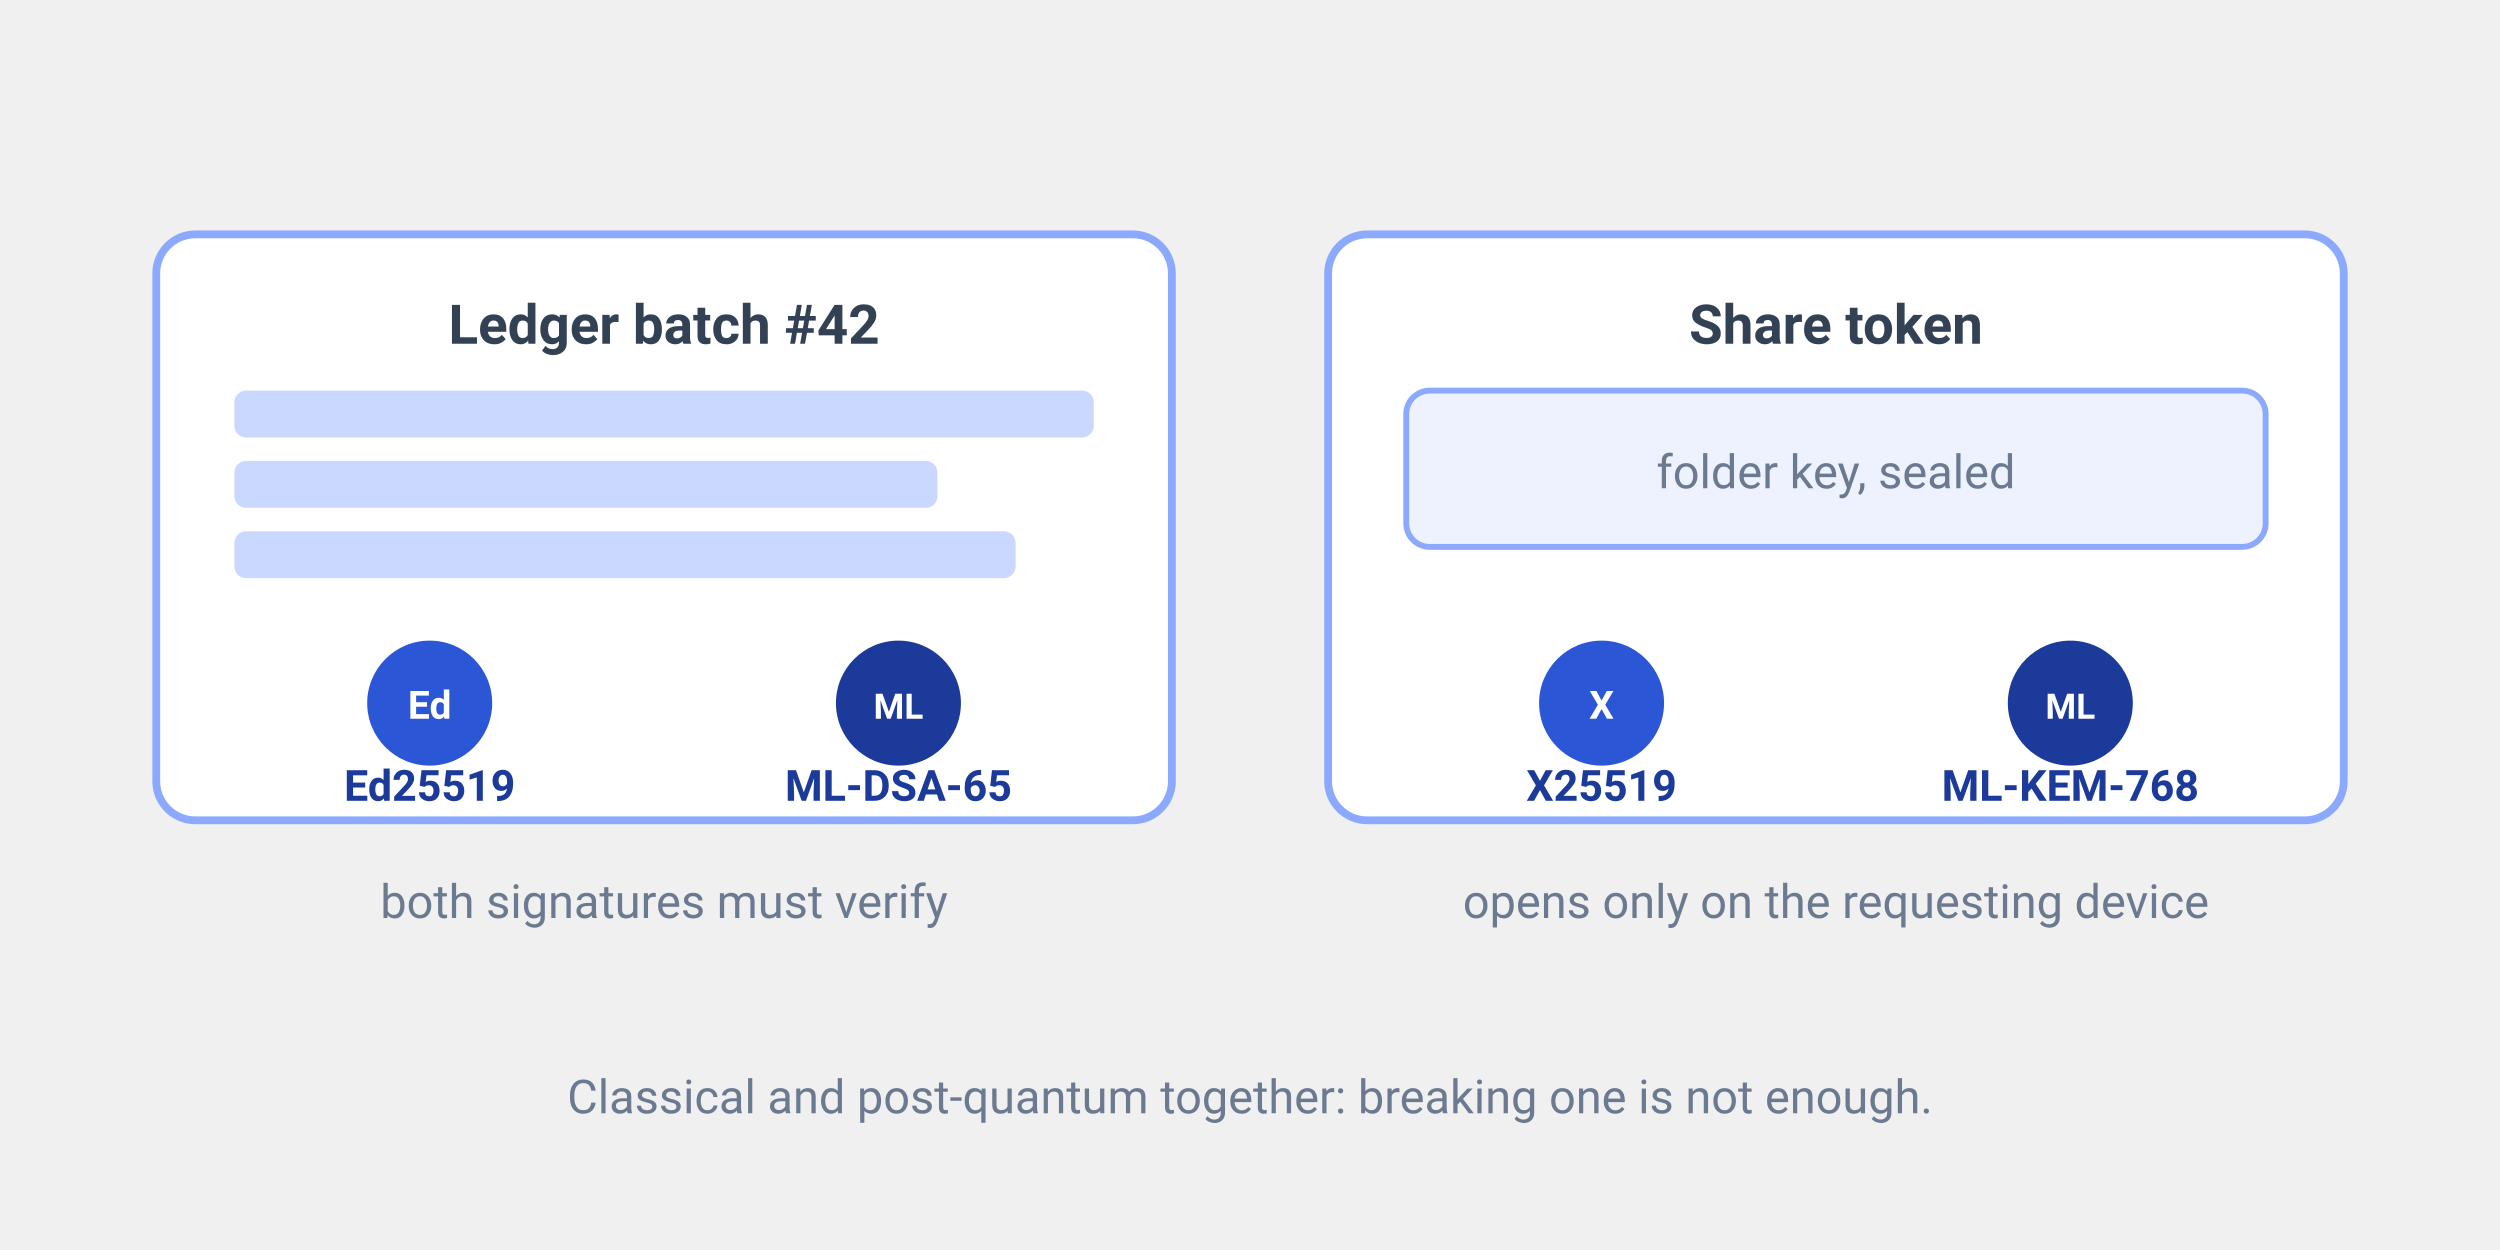
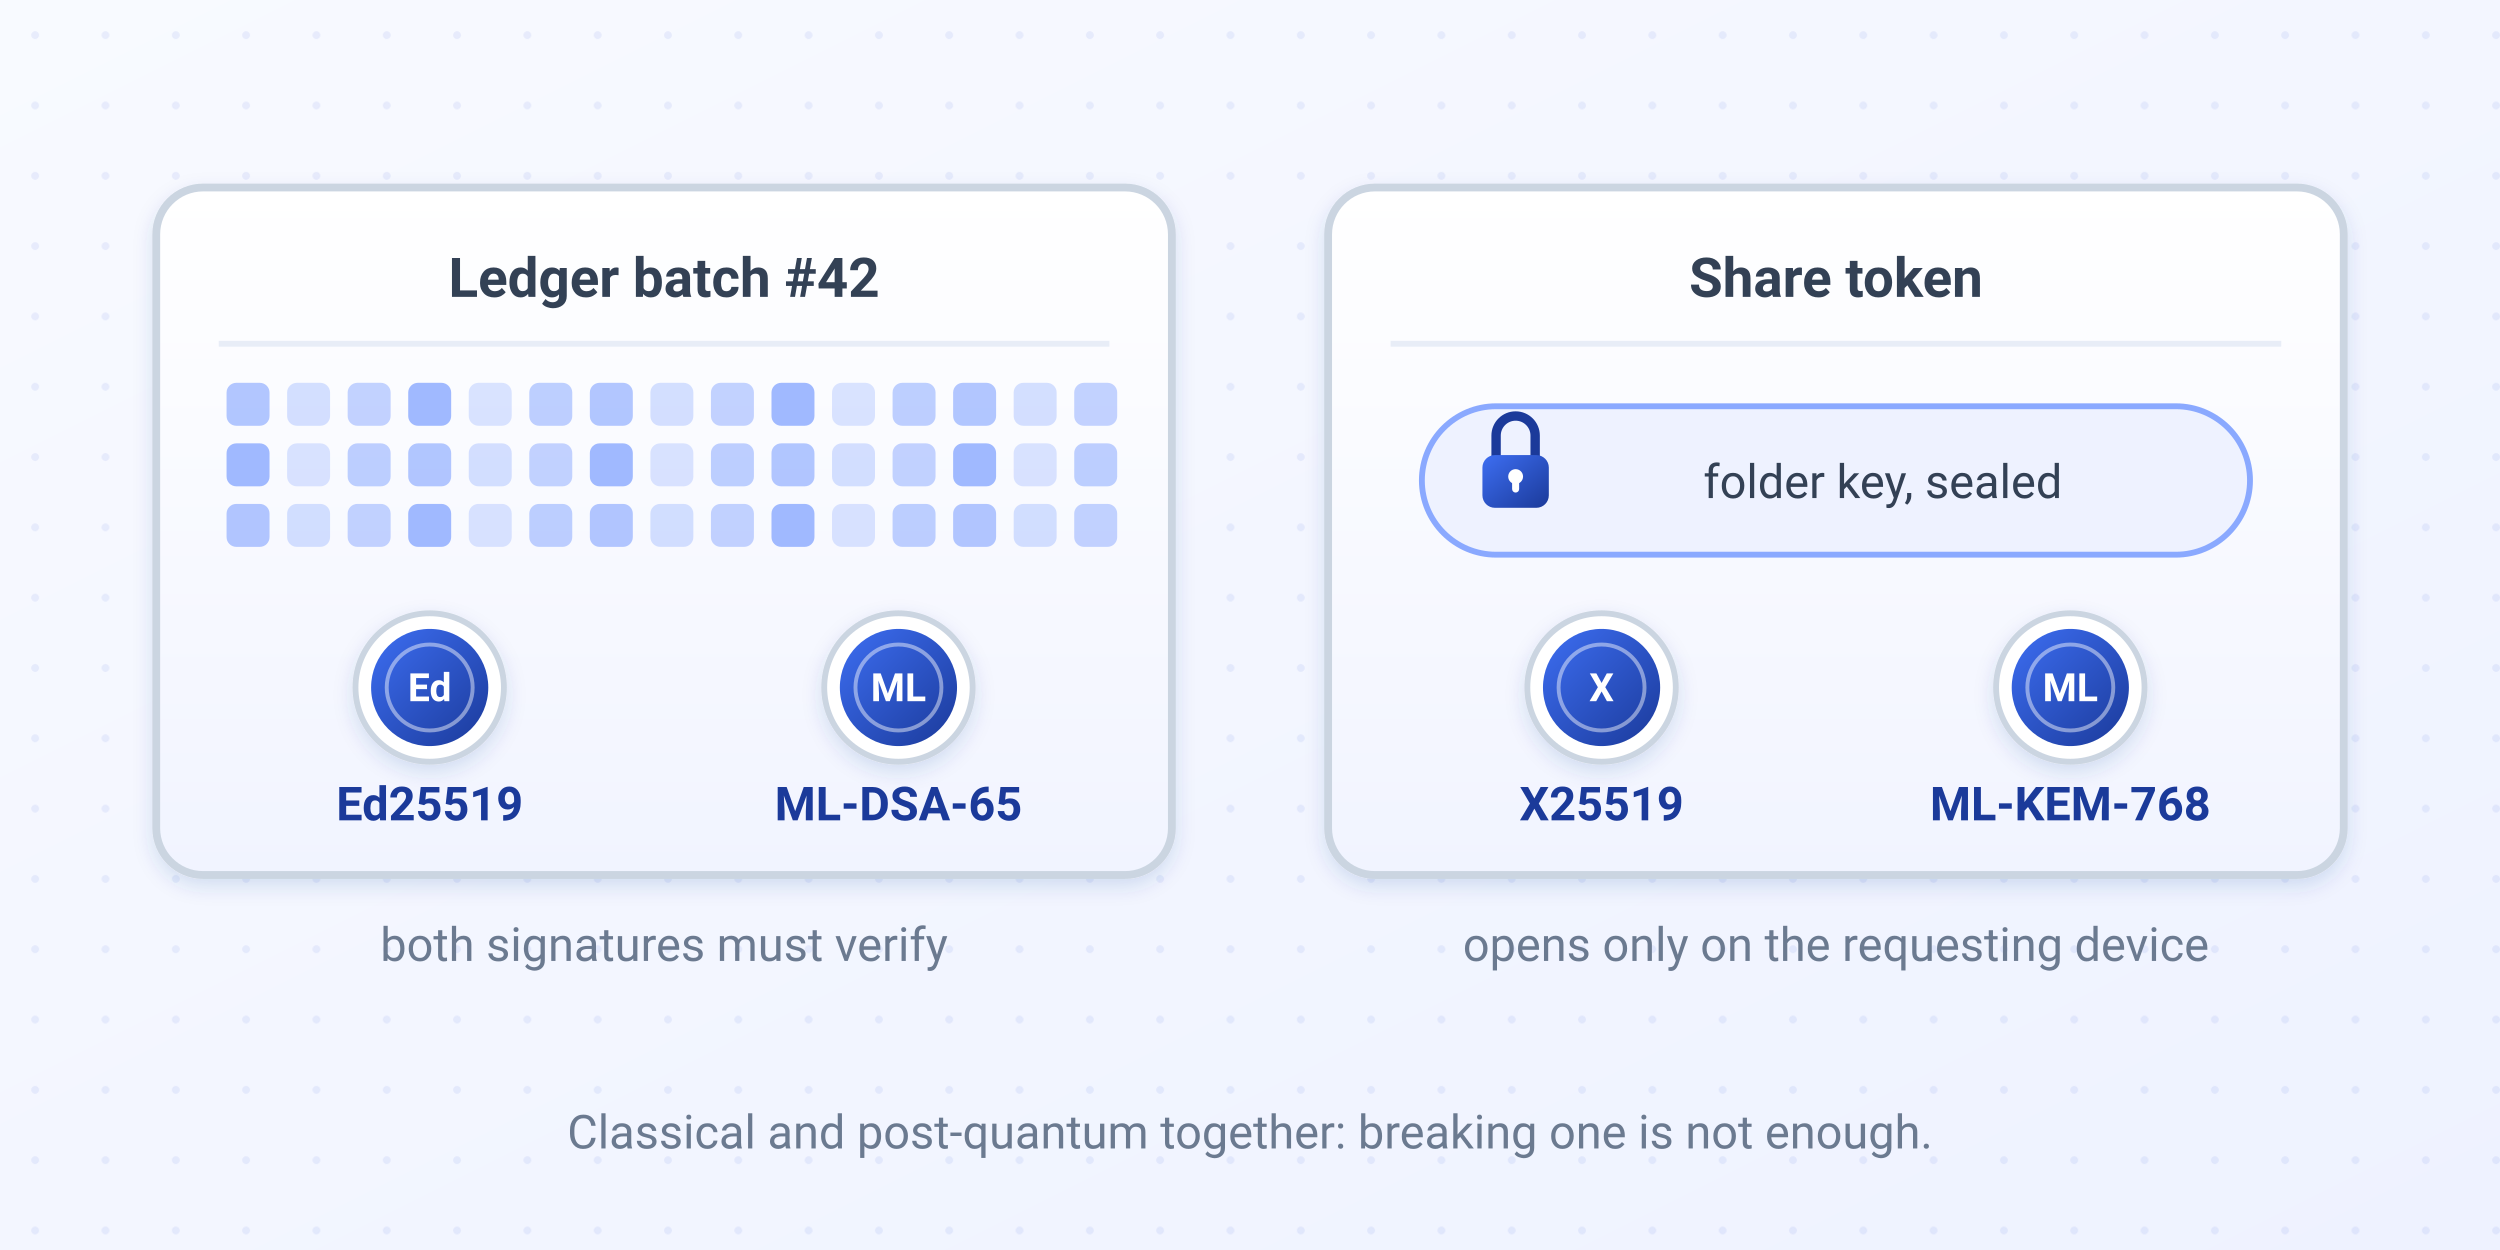
<svg xmlns="http://www.w3.org/2000/svg" viewBox="0 0 640 320" width="640" height="320" role="img" aria-label="A ledger batch with two seals, Ed25519 and ML-DSA-65, and a share token sealed with X25519 and ML-KEM-768">
-   <style>text{font-family:system-ui, -apple-system, 'Segoe UI', Roboto, Helvetica, Arial, sans-serif} .t{font-size:14px;font-weight:600;fill:#334155} .s{font-size:12px;fill:#6b7a90} .k{font-size:11px;font-weight:600;fill:#1b3a9a}</style>
-   <rect x="40" y="60" width="260" height="150" rx="10" fill="#fff" stroke="#8aa9ff" stroke-width="2" />
-   <text x="170" y="88" text-anchor="middle" class="t">Ledger batch #42</text>
-   <rect x="60" y="100" width="220" height="12" rx="3" fill="#8aa9ff" fill-opacity="0.45" />
-   <rect x="60" y="118" width="180" height="12" rx="3" fill="#8aa9ff" fill-opacity="0.45" />
-   <rect x="60" y="136" width="200" height="12" rx="3" fill="#8aa9ff" fill-opacity="0.45" />
-   <circle cx="110" cy="180" r="16" fill="#2b57d6" />
-   <text x="110" y="184" text-anchor="middle" fill="#fff" style="font-size:10px;font-weight:700">Ed</text>
-   <text x="110" y="205" text-anchor="middle" class="k">Ed25519</text>
-   <circle cx="230" cy="180" r="16" fill="#1b3a9a" />
-   <text x="230" y="184" text-anchor="middle" fill="#fff" style="font-size:9px;font-weight:700">ML</text>
-   <text x="230" y="205" text-anchor="middle" class="k">ML-DSA-65</text>
-   <text x="170" y="235" text-anchor="middle" class="s">both signatures must verify</text>
-   <rect x="340" y="60" width="260" height="150" rx="10" fill="#fff" stroke="#8aa9ff" stroke-width="2" />
-   <text x="470" y="88" text-anchor="middle" class="t">Share token</text>
-   <rect x="360" y="100" width="220" height="40" rx="6" fill="#eef2ff" stroke="#8aa9ff" stroke-width="1.5" />
-   <text x="470" y="125" text-anchor="middle" class="s">folder key, sealed</text>
-   <circle cx="410" cy="180" r="16" fill="#2b57d6" />
-   <text x="410" y="184" text-anchor="middle" fill="#fff" style="font-size:10px;font-weight:700">X</text>
-   <text x="410" y="205" text-anchor="middle" class="k">X25519</text>
-   <circle cx="530" cy="180" r="16" fill="#1b3a9a" />
-   <text x="530" y="184" text-anchor="middle" fill="#fff" style="font-size:9px;font-weight:700">ML</text>
-   <text x="530" y="205" text-anchor="middle" class="k">ML-KEM-768</text>
-   <text x="470" y="235" text-anchor="middle" class="s">opens only on the requesting device</text>
-   <text x="320" y="285" text-anchor="middle" class="s">Classical and post-quantum together: breaking one is not enough.</text>
+   <defs>
+     <linearGradient id="bg" x1="0" y1="0" x2="1" y2="1">
+       <stop offset="0" stop-color="#f8faff" />
+       <stop offset="1" stop-color="#eef2ff" />
+     </linearGradient>
+     <pattern id="dots" width="18" height="18" patternUnits="userSpaceOnUse">
+       <circle cx="9" cy="9" r="1" fill="#2b57d6" fill-opacity=".08" />
+     </pattern>
+     <linearGradient id="pg" x1="0" y1="0" x2="1" y2="1">
+       <stop offset="0" stop-color="#3d6ef2" />
+       <stop offset="1" stop-color="#1b3a9a" />
+     </linearGradient>
+     <linearGradient id="wg" x1="0" y1="0" x2="0" y2="1">
+       <stop offset="0" stop-color="#ffffff" />
+       <stop offset="1" stop-color="#f1f4ff" />
+     </linearGradient>
+     <linearGradient id="sg" x1="0" y1="0" x2="1" y2="1">
+       <stop offset="0" stop-color="#f7f9ff" />
+       <stop offset="1" stop-color="#dbe4ff" />
+     </linearGradient>
+     <linearGradient id="dg" x1="0" y1="0" x2="0" y2="1">
+       <stop offset="0" stop-color="#4b5a73" />
+       <stop offset="1" stop-color="#1f2a3d" />
+     </linearGradient>
+     <filter id="sh" x="-20%" y="-20%" width="140%" height="160%">
+       <feDropShadow dx="0" dy="2" stdDeviation="2.5" flood-color="#1b3a9a" flood-opacity=".14" />
+     </filter>
+     <marker id="ah" viewBox="0 0 10 10" refX="8" refY="5" markerWidth="6" markerHeight="6" orient="auto-start-reverse">
+       <path d="M0 1 L9 5 L0 9 z" fill="#8aa9ff" />
+     </marker>
+     <marker id="ahp" viewBox="0 0 10 10" refX="8" refY="5" markerWidth="6" markerHeight="6" orient="auto-start-reverse">
+       <path d="M0 1 L9 5 L0 9 z" fill="#2b57d6" />
+     </marker>
+     <g id="lock">
+       <path d="M-5 -1 V-6.5 a5 5 0 0 1 10 0 V-1" fill="none" stroke="#1b3a9a" stroke-width="2.4" stroke-linecap="round" />
+       <rect x="-8.5" y="-1.5" width="17" height="13.5" rx="3.2" fill="url(#pg)" />
+       <circle cy="4" r="1.9" fill="#fff" />
+       <rect x="-.9" y="4.5" width="1.8" height="3.6" rx=".9" fill="#fff" />
+     </g>
+     <g id="seal">
+       <circle r="19" fill="#fff" stroke="#cbd5e1" stroke-width="1.5" filter="url(#sh)" />
+       <circle r="15" fill="url(#pg)" />
+       <circle r="11" fill="none" stroke="#fff" stroke-opacity=".45" stroke-width="1" />
+     </g>
+   </defs>
+   <style>text{font-family:system-ui,-apple-system,'Segoe UI',Roboto,Helvetica,Arial,sans-serif}.t{font-size:14px;font-weight:600;fill:#334155}.s{font-size:12px;fill:#6b7a90}.n{font-size:12px;fill:#334155}.w{font-size:12px;font-weight:600;fill:#fff}.d{stroke:#8aa9ff;stroke-width:2;stroke-dasharray:6 5;fill:none;stroke-linecap:round;marker-end:url(#ah)}.dd{stroke:#8aa9ff;stroke-width:2;stroke-dasharray:6 5;fill:none;stroke-linecap:round;marker-end:url(#ah);marker-start:url(#ah)}.l{stroke:#2b57d6;stroke-width:2;fill:none;stroke-linecap:round;marker-end:url(#ahp);marker-start:url(#ahp)}.tr{stroke:#cbd5e1;stroke-width:2;stroke-dasharray:7 6;fill:none;stroke-linecap:round}.m{text-anchor:middle}.e{text-anchor:end}</style>
+   <rect width="640" height="320" fill="url(#bg)" />
+   <rect width="640" height="320" fill="url(#dots)" />
+   <rect x="40" y="48" width="260" height="176" rx="12" fill="url(#wg)" stroke="#cbd5e1" stroke-width="2" filter="url(#sh)" />
+   <text x="170" y="76" class="t m">Ledger batch #42</text>
+   <path d="M56 88 H284" stroke="#e8edf7" stroke-width="1.5" />
+   <rect x="58.0" y="98.0" width="11" height="11" rx="2.5" fill="#8aa9ff" fill-opacity=".65" />
+   <rect x="73.5" y="98.0" width="11" height="11" rx="2.5" fill="#8aa9ff" fill-opacity=".35" />
+   <rect x="89.0" y="98.0" width="11" height="11" rx="2.5" fill="#8aa9ff" fill-opacity=".5" />
+   <rect x="104.5" y="98.0" width="11" height="11" rx="2.5" fill="#8aa9ff" fill-opacity=".8" />
+   <rect x="120.0" y="98.0" width="11" height="11" rx="2.5" fill="#8aa9ff" fill-opacity=".3" />
+   <rect x="135.5" y="98.0" width="11" height="11" rx="2.5" fill="#8aa9ff" fill-opacity=".55" />
+   <rect x="151.0" y="98.0" width="11" height="11" rx="2.5" fill="#8aa9ff" fill-opacity=".65" />
+   <rect x="166.5" y="98.0" width="11" height="11" rx="2.5" fill="#8aa9ff" fill-opacity=".35" />
+   <rect x="182.0" y="98.0" width="11" height="11" rx="2.5" fill="#8aa9ff" fill-opacity=".5" />
+   <rect x="197.5" y="98.0" width="11" height="11" rx="2.5" fill="#8aa9ff" fill-opacity=".8" />
+   <rect x="213.0" y="98.0" width="11" height="11" rx="2.5" fill="#8aa9ff" fill-opacity=".3" />
+   <rect x="228.5" y="98.0" width="11" height="11" rx="2.5" fill="#8aa9ff" fill-opacity=".55" />
+   <rect x="244.0" y="98.0" width="11" height="11" rx="2.5" fill="#8aa9ff" fill-opacity=".65" />
+   <rect x="259.5" y="98.0" width="11" height="11" rx="2.5" fill="#8aa9ff" fill-opacity=".35" />
+   <rect x="275.0" y="98.0" width="11" height="11" rx="2.5" fill="#8aa9ff" fill-opacity=".5" />
+   <rect x="58.0" y="113.5" width="11" height="11" rx="2.5" fill="#8aa9ff" fill-opacity=".8" />
+   <rect x="73.5" y="113.5" width="11" height="11" rx="2.5" fill="#8aa9ff" fill-opacity=".3" />
+   <rect x="89.0" y="113.5" width="11" height="11" rx="2.5" fill="#8aa9ff" fill-opacity=".55" />
+   <rect x="104.5" y="113.5" width="11" height="11" rx="2.5" fill="#8aa9ff" fill-opacity=".65" />
+   <rect x="120.0" y="113.5" width="11" height="11" rx="2.5" fill="#8aa9ff" fill-opacity=".35" />
+   <rect x="135.5" y="113.5" width="11" height="11" rx="2.5" fill="#8aa9ff" fill-opacity=".5" />
+   <rect x="151.0" y="113.5" width="11" height="11" rx="2.5" fill="#8aa9ff" fill-opacity=".8" />
+   <rect x="166.5" y="113.5" width="11" height="11" rx="2.5" fill="#8aa9ff" fill-opacity=".3" />
+   <rect x="182.0" y="113.5" width="11" height="11" rx="2.5" fill="#8aa9ff" fill-opacity=".55" />
+   <rect x="197.5" y="113.5" width="11" height="11" rx="2.5" fill="#8aa9ff" fill-opacity=".65" />
+   <rect x="213.0" y="113.5" width="11" height="11" rx="2.5" fill="#8aa9ff" fill-opacity=".35" />
+   <rect x="228.5" y="113.5" width="11" height="11" rx="2.5" fill="#8aa9ff" fill-opacity=".5" />
+   <rect x="244.0" y="113.5" width="11" height="11" rx="2.5" fill="#8aa9ff" fill-opacity=".8" />
+   <rect x="259.5" y="113.5" width="11" height="11" rx="2.5" fill="#8aa9ff" fill-opacity=".3" />
+   <rect x="275.0" y="113.5" width="11" height="11" rx="2.5" fill="#8aa9ff" fill-opacity=".55" />
+   <rect x="58.0" y="129.0" width="11" height="11" rx="2.5" fill="#8aa9ff" fill-opacity=".65" />
+   <rect x="73.5" y="129.0" width="11" height="11" rx="2.5" fill="#8aa9ff" fill-opacity=".35" />
+   <rect x="89.0" y="129.0" width="11" height="11" rx="2.5" fill="#8aa9ff" fill-opacity=".5" />
+   <rect x="104.5" y="129.0" width="11" height="11" rx="2.5" fill="#8aa9ff" fill-opacity=".8" />
+   <rect x="120.0" y="129.0" width="11" height="11" rx="2.5" fill="#8aa9ff" fill-opacity=".3" />
+   <rect x="135.5" y="129.0" width="11" height="11" rx="2.5" fill="#8aa9ff" fill-opacity=".55" />
+   <rect x="151.0" y="129.0" width="11" height="11" rx="2.5" fill="#8aa9ff" fill-opacity=".65" />
+   <rect x="166.5" y="129.0" width="11" height="11" rx="2.5" fill="#8aa9ff" fill-opacity=".35" />
+   <rect x="182.0" y="129.0" width="11" height="11" rx="2.5" fill="#8aa9ff" fill-opacity=".5" />
+   <rect x="197.5" y="129.0" width="11" height="11" rx="2.5" fill="#8aa9ff" fill-opacity=".8" />
+   <rect x="213.0" y="129.0" width="11" height="11" rx="2.5" fill="#8aa9ff" fill-opacity=".3" />
+   <rect x="228.5" y="129.0" width="11" height="11" rx="2.5" fill="#8aa9ff" fill-opacity=".55" />
+   <rect x="244.0" y="129.0" width="11" height="11" rx="2.5" fill="#8aa9ff" fill-opacity=".65" />
+   <rect x="259.5" y="129.0" width="11" height="11" rx="2.5" fill="#8aa9ff" fill-opacity=".35" />
+   <rect x="275.0" y="129.0" width="11" height="11" rx="2.5" fill="#8aa9ff" fill-opacity=".5" />
+   <use href="#seal" x="110" y="176" />
+   <text x="110" y="179.5" class="m" style="font-size:10px;font-weight:700;fill:#fff">Ed</text>
+   <text x="110" y="210" class="m" style="font-size:12px;font-weight:600;fill:#1b3a9a">Ed25519</text>
+   <use href="#seal" x="230" y="176" />
+   <text x="230" y="179.5" class="m" style="font-size:10px;font-weight:700;fill:#fff">ML</text>
+   <text x="230" y="210" class="m" style="font-size:12px;font-weight:600;fill:#1b3a9a">ML-DSA-65</text>
+   <text x="170" y="246" class="s m">both signatures must verify</text>
+   <rect x="340" y="48" width="260" height="176" rx="12" fill="url(#wg)" stroke="#cbd5e1" stroke-width="2" filter="url(#sh)" />
+   <text x="470" y="76" class="t m">Share token</text>
+   <path d="M356 88 H584" stroke="#e8edf7" stroke-width="1.5" />
+   <rect x="364" y="104" width="212" height="38" rx="19" fill="#eef2ff" stroke="#8aa9ff" stroke-width="1.5" />
+   <use href="#lock" x="388" y="118" />
+   <text x="482" y="127.5" class="n m">folder key, sealed</text>
+   <use href="#seal" x="410" y="176" />
+   <text x="410" y="179.5" class="m" style="font-size:10px;font-weight:700;fill:#fff">X</text>
+   <text x="410" y="210" class="m" style="font-size:12px;font-weight:600;fill:#1b3a9a">X25519</text>
+   <use href="#seal" x="530" y="176" />
+   <text x="530" y="179.5" class="m" style="font-size:10px;font-weight:700;fill:#fff">ML</text>
+   <text x="530" y="210" class="m" style="font-size:12px;font-weight:600;fill:#1b3a9a">ML-KEM-768</text>
+   <text x="470" y="246" class="s m">opens only on the requesting device</text>
+   <text x="320" y="294" class="s m">Classical and post-quantum together: breaking one is not enough.</text>
</svg>
